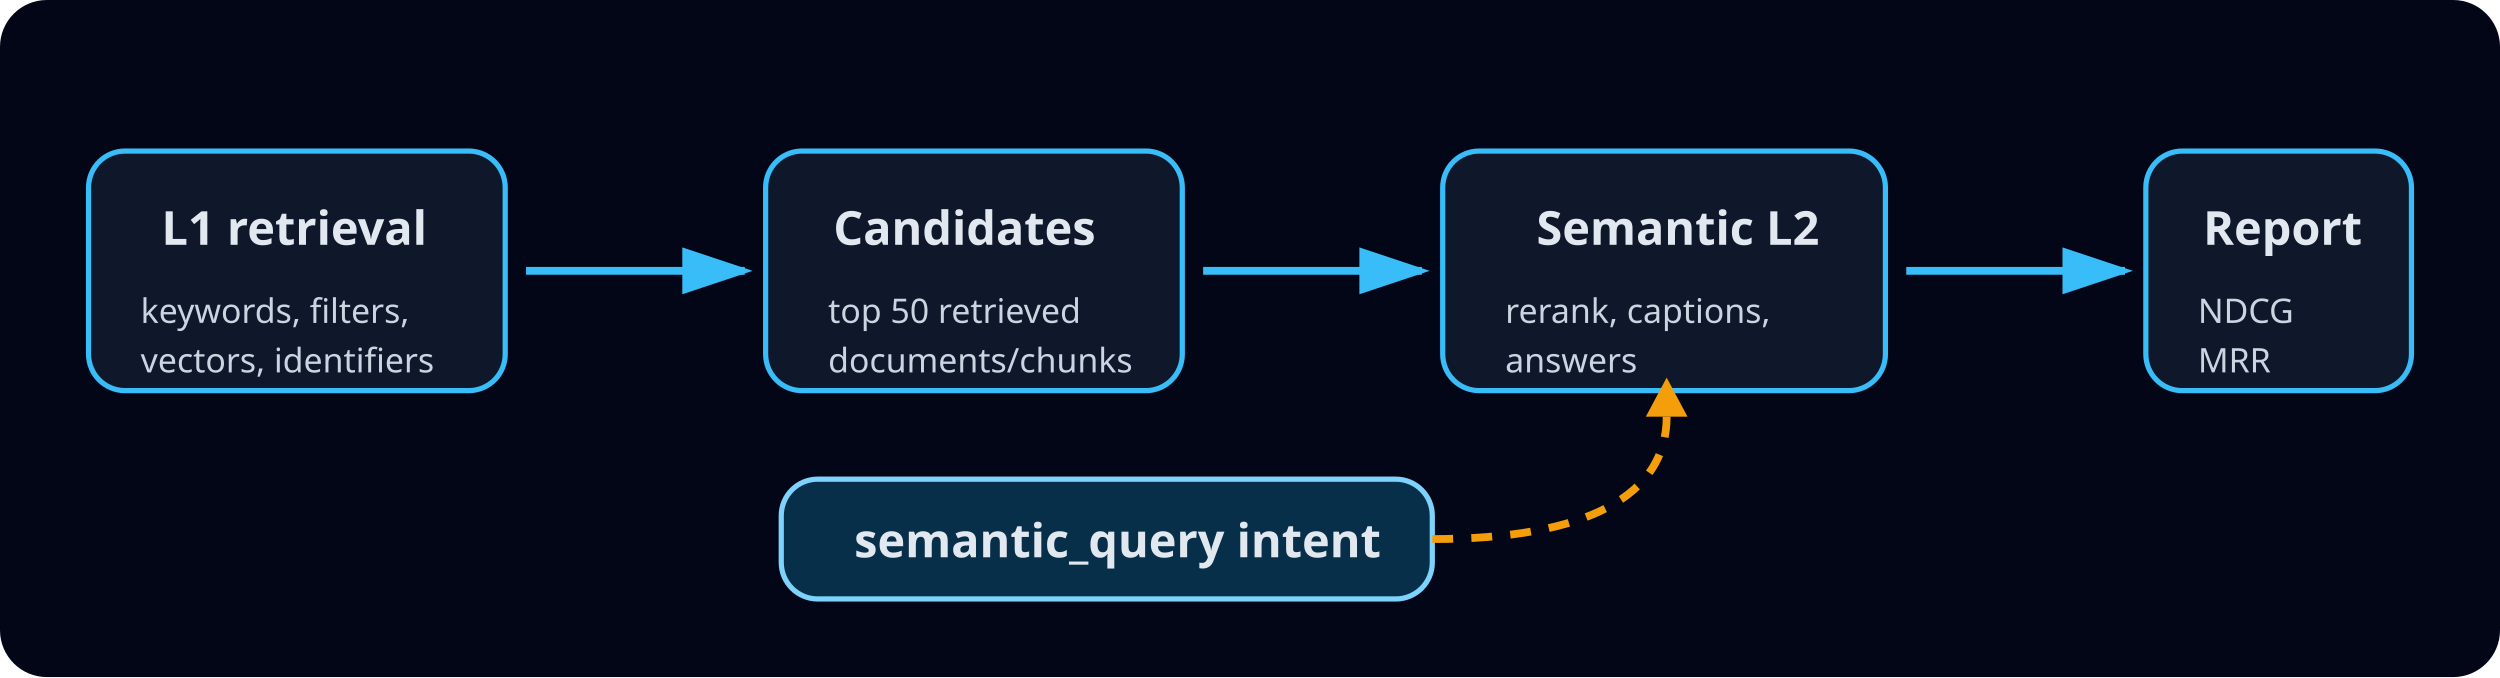
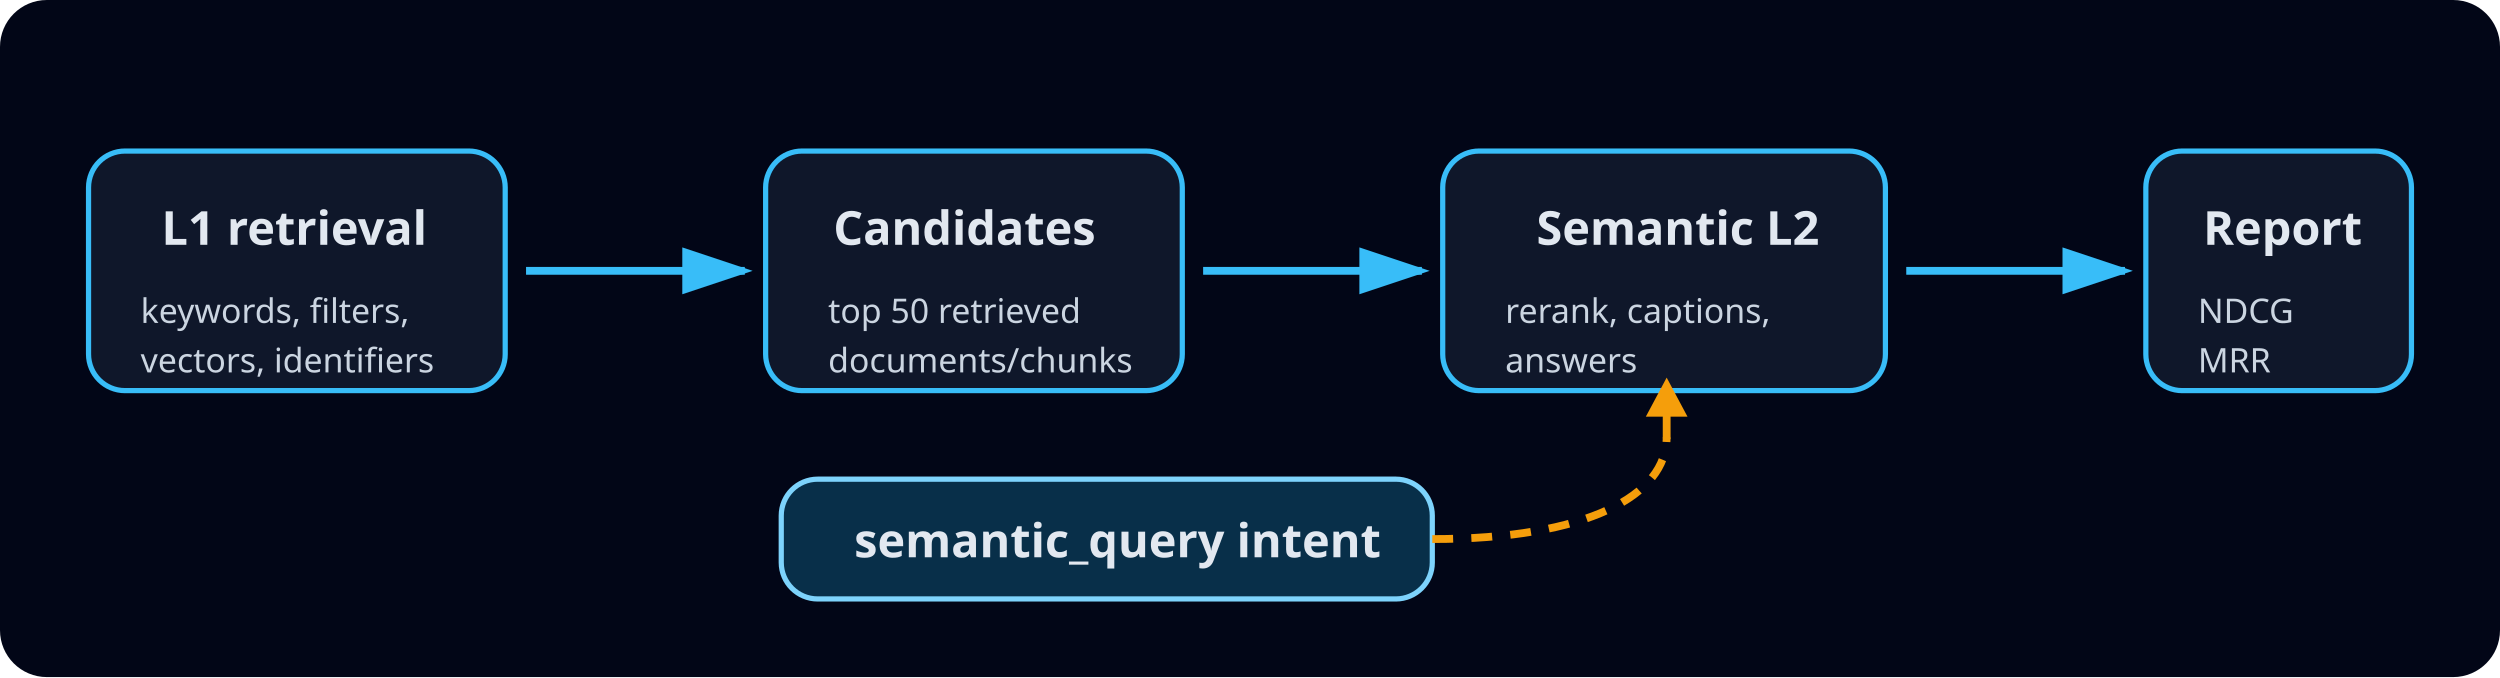
<svg xmlns="http://www.w3.org/2000/svg" width="960" height="260" viewBox="0 0 960 260" role="img" aria-labelledby="title desc">
  <defs>
    <marker id="arrowhead" markerWidth="10" markerHeight="10" refX="8" refY="3" orient="auto">
      <path d="M0,0 L0,6 L9,3 z" fill="#38bdf8" />
    </marker>
  </defs>
  <rect width="960" height="260" fill="#020617" rx="18" />
  <g fill="#0f172a" stroke="#38bdf8" stroke-width="2">
    <rect x="34" y="58" width="160" height="92" rx="14" />
    <rect x="294" y="58" width="160" height="92" rx="14" />
    <rect x="554" y="58" width="170" height="92" rx="14" />
    <rect x="824" y="58" width="102" height="92" rx="14" />
  </g>
  <g fill="#e2e8f0" font-family="system-ui, sans-serif" font-weight="600" font-size="18">
    <text x="62" y="94">L1 retrieval</text>
    <text x="320" y="94">Candidates</text>
    <text x="590" y="94">Semantic L2</text>
    <text x="846" y="94">Report</text>
  </g>
  <g fill="#cbd5e1" font-family="system-ui, sans-serif" font-size="13">
    <text x="54" y="124">keywords, filters,</text>
    <text x="54" y="143">vectors, identifiers</text>
    <text x="318" y="124">top 50 retrieved</text>
    <text x="318" y="143">documents/chunks</text>
    <text x="578" y="124">rerank, captions,</text>
    <text x="578" y="143">answers</text>
    <text x="844" y="124">NDCG</text>
    <text x="844" y="143">MRR</text>
  </g>
  <g stroke="#38bdf8" stroke-width="3" marker-end="url(#arrowhead)">
    <line x1="202" y1="104" x2="286" y2="104" />
    <line x1="462" y1="104" x2="546" y2="104" />
    <line x1="732" y1="104" x2="816" y2="104" />
  </g>
  <rect x="300" y="184" width="250" height="46" rx="14" fill="#082f49" stroke="#7dd3fc" stroke-width="2" />
  <text x="328" y="214" fill="#e2e8f0" font-family="system-ui, sans-serif" font-weight="600" font-size="18">semantic_query intent</text>
-   <path d="M550 207 C610 207, 640 190, 640 160" fill="none" stroke="#f59e0b" stroke-width="3" stroke-dasharray="8 7" />
+   <path d="M550 207 C610 207, 640 190, 640 168" fill="none" stroke="#f59e0b" stroke-width="3" stroke-dasharray="8 7" />
+   <line x1="640" y1="168" x2="640" y2="160" stroke="#f59e0b" stroke-width="3" stroke-linecap="round" />
  <polygon points="640,145 632,160 648,160" fill="#f59e0b" />
</svg>
